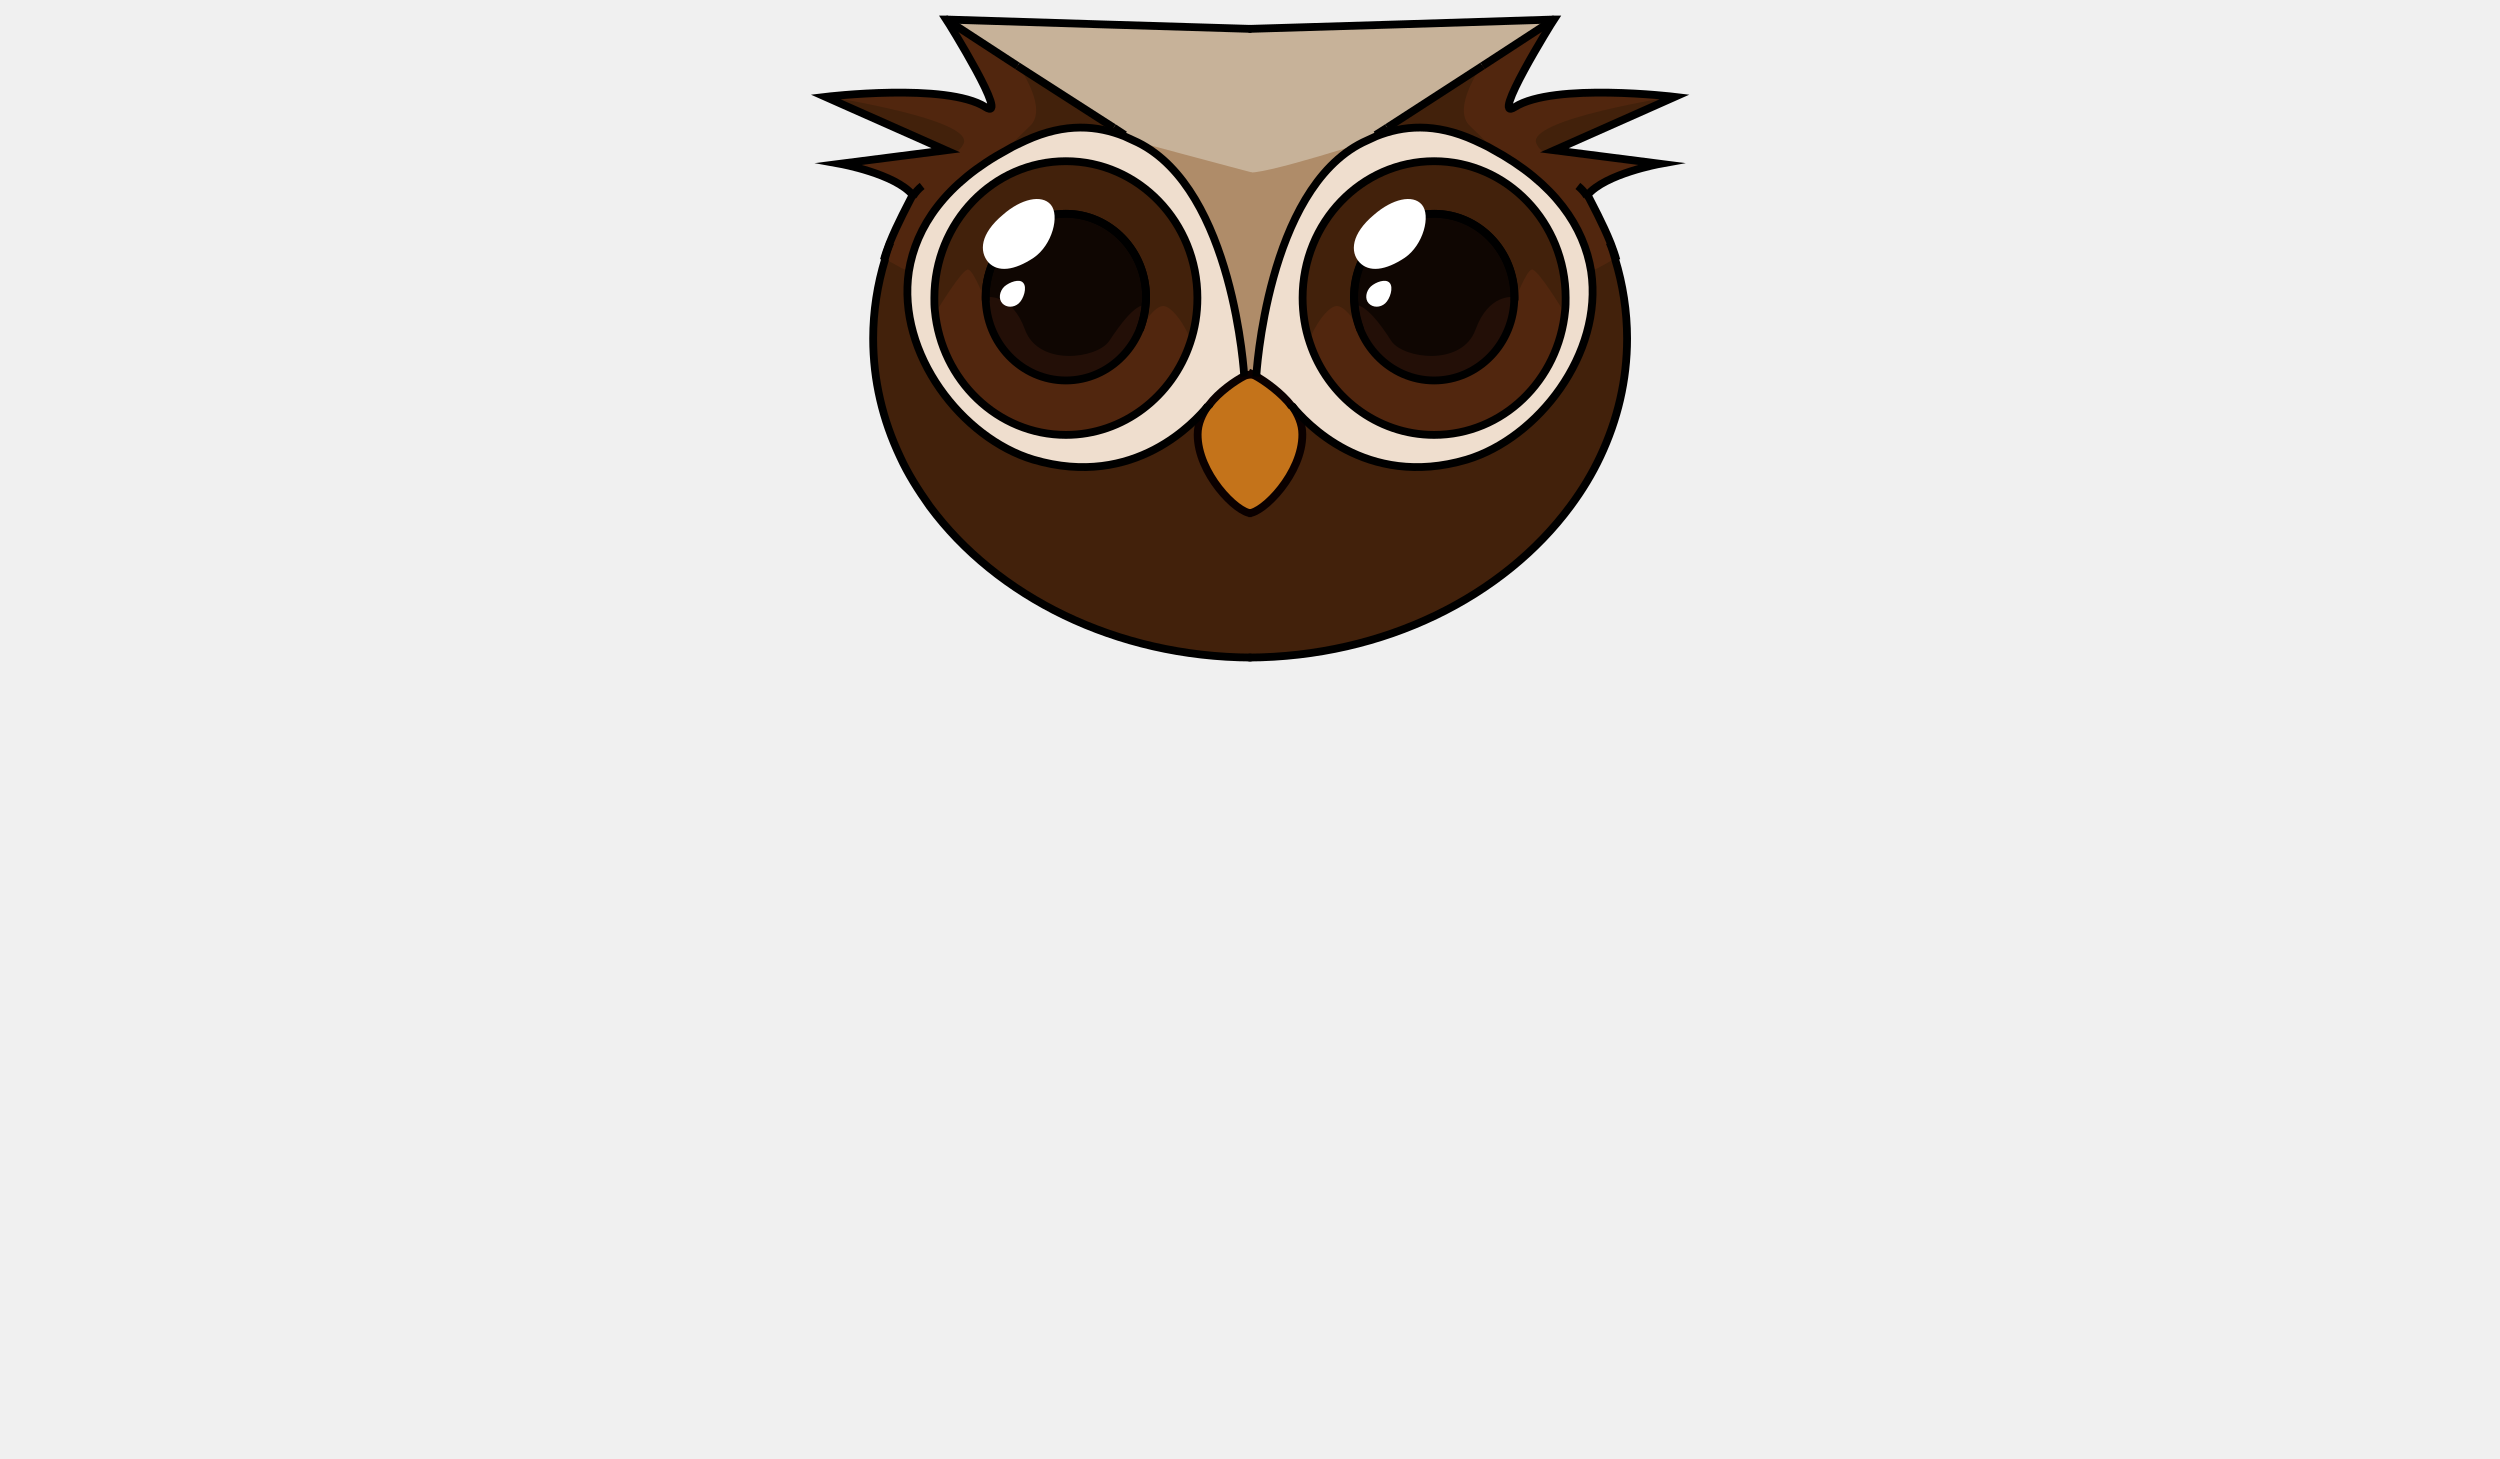
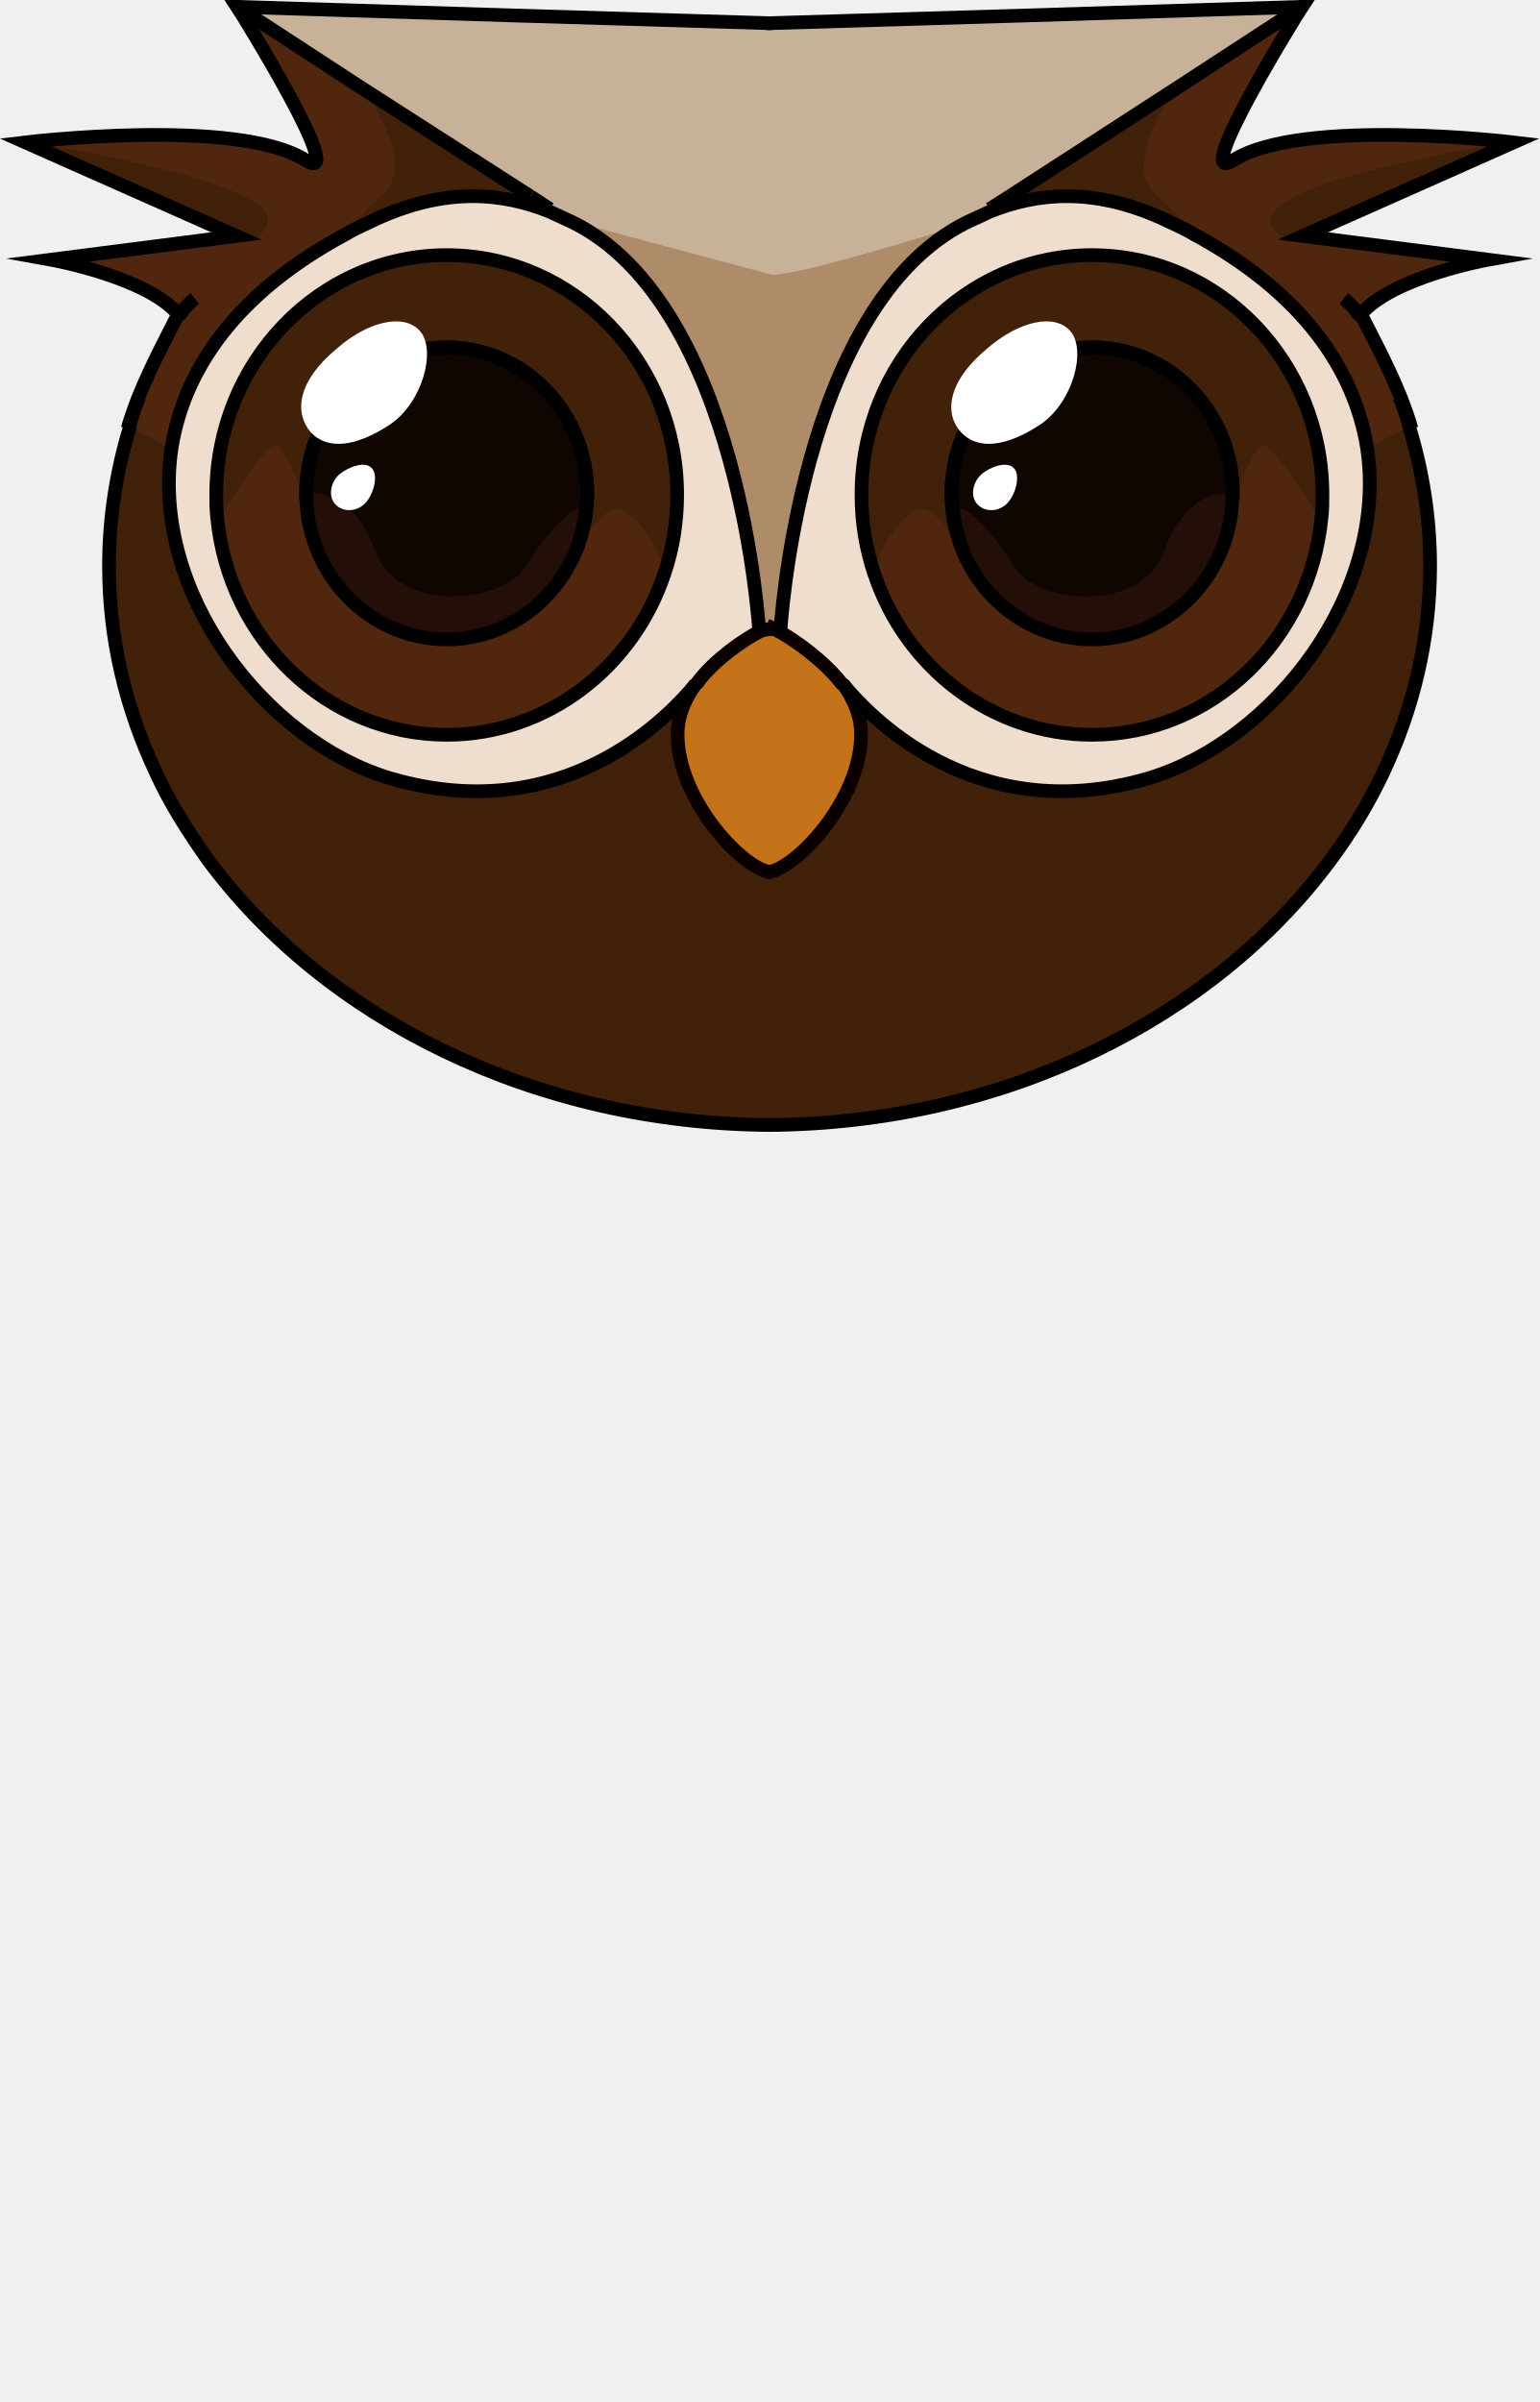
- <svg xmlns="http://www.w3.org/2000/svg" version="1.1" id="Vrstva_1" x="0px" y="0px" viewBox="0 0 960 560" enable-background="new 0 0 960 560" xml:space="preserve">
-   <g id="Vrstva_1_2_">
-     <g id="Vrstva_1_1_" display="none">
-       <path display="inline" fill="none" stroke="#000000" stroke-miterlimit="10" d="M798.6,160.5" />
-       <rect x="413.9" y="-127.5" display="inline" fill="none" stroke="#0A0000" stroke-miterlimit="10" width="772.4" height="974.5" />
-     </g>
-     <g id="mirror">
+ <svg xmlns="http://www.w3.org/2000/svg" version="1.1" x="0px" y="0px" width="337.269px" height="526.3px" viewBox="0 0 337.269 526.3" enable-background="new 0 0 337.269 526.3" xml:space="preserve">
+   <defs>
+ </defs>
+   <g id="Vrstva_1_1_">
+     <g id="mirror_1_">
      <g>
        <g>
-           <g id="XMLID_13_">
-             <g id="fill_x5F_bottom_12_">
-               <path fill="#42210B" d="M397,176.5c38.8,11.5,62.3-14.7,66.9-20.4c-2.2,3.2-3.8,6.8-3.9,10.9c-0.2,14.8,15,30.3,20.7,30.3        v55.2c-52.2-0.2-98-23.5-123.6-58.1c-4.4-6.2-8.4-12.5-11.4-19.1c-6.6-14-10.3-29.2-10.3-45.3c0-10.4,1.6-20.7,4.6-30.5        c0.6-2.2,1.3-4.4,2.2-6.5c3-7.3,7.4-15.5,8.5-17.8c0,0,0-0.2,0.2-0.2c0.2-0.2,0.2-0.5,0.2-0.5c-6.8-8.4-27.9-12-27.9-12        l40.6-5.2l-46.5-20.4c0,0,46.2-5.5,61.4,3.9c9.9,6.3-14.5-32.7-15-33.6L432,51.7l-0.2,0.5c-10.3-3.9-22.4-5.4-37.9,1.7        c-2.2,0.9-4.6,2.2-6.6,3.3C317.9,94.3,355,164,397,176.5z" />
-               <path fill="#C7B299" d="M480.6,11.1V143c0,0-1.1,0.6-2.8,1.4c0,0-3.9-71.5-40.9-89.9c-1.7-0.8-3.5-1.6-5.2-2.4l0.2-0.5        L363.4,7.5l0,0l60.7,1.7L480.6,11.1z" />
-               <path fill="#EFDECE" d="M397,176.5c-42.1-12.5-79.2-82.4-9.6-119.1c2.1-1.3,4.4-2.2,6.6-3.3c15.5-7.1,27.8-5.7,37.9-1.7        c1.7,0.8,3.6,1.6,5.2,2.4C474,73.1,478,144.7,478,144.7c-3.5,1.7-9.2,5.5-13.1,10.7c0,0-0.2,0.5-0.8,0.9        C459.3,161.8,436,188.2,397,176.5z M457.1,131.7C457.1,131.7,457.1,131.3,457.1,131.7c1.9-5.5,2.8-11.2,2.8-17.2        c0-29-22.6-52.5-50.5-52.5S359,85.4,359,114.5s22.6,52.5,50.5,52.5C431.6,167,450.3,152.2,457.1,131.7z" />
-               <path fill="#42210B" d="M409.3,82.3c-17,0-30.8,14.4-30.8,32c0,17.8,13.9,32,30.8,32c17,0,30.8-14.4,30.8-32        C440.2,96.6,426.4,82.3,409.3,82.3z M358.8,114.1c0-29,22.6-52.5,50.5-52.5s50.5,23.5,50.5,52.5c0,6.2-0.9,11.8-2.8,17.2        c0,0,0,0,0,0.2c-6.8,20.5-25.7,35.3-47.7,35.3C381.4,167,358.8,143.2,358.8,114.1z" />
-               <path fill="#0F0602" d="M378.5,114.1c0-17.8,13.9-32,30.8-32c17,0,30.8,14.4,30.8,32c0,17.8-13.9,32-30.8,32        C392.4,146.5,378.5,132,378.5,114.1z" />
-               <path fill="#FBB03B" d="M480.6,143v54.3c-5.7,0-20.8-15.5-20.7-30.3c0-4.1,1.7-7.7,3.9-10.9c0.6-0.6,0.8-0.9,0.8-0.9        c3.9-5.2,9.9-8.8,13.1-10.7C479.7,143.5,480.6,143,480.6,143z" />
-               <path fill="#51260E" d="M350.1,76.1c0.2-0.2,0.2-0.5,0.3-0.6c-1.1,2.2-5.5,10.3-8.5,17.8C344.3,87.3,347,81.6,350.1,76.1z" />
-               <g id="fill_x5F_bottom_15_">
-                 <path fill="#42210B" d="M563,176.5c-38.8,11.5-62.3-14.7-66.9-20.4c2.2,3.2,3.8,6.8,3.9,10.9c0.2,14.8-15,30.3-20.7,30.3         v55.2c52.2-0.2,98-23.5,123.6-58.1c4.6-6.2,8.4-12.5,11.5-19.1c6.6-14,10.3-29.2,10.3-45.3c0-10.4-1.6-20.7-4.6-30.5         c-0.6-2.2-1.3-4.4-2.2-6.5c-2.8-7.3-7.4-15.5-8.5-17.8c0,0,0-0.2-0.2-0.2c-0.2-0.2-0.2-0.5-0.2-0.5c6.8-8.4,27.9-12,27.9-12         l-40.6-5.2L642.7,37c0,0-46.2-5.5-61.4,3.9c-9.9,6.3,14.5-32.7,15-33.6l-68.5,44.2L528,52c10.3-3.9,22.4-5.4,37.9,1.7         c2.2,0.9,4.6,2.2,6.6,3.3C642.2,94.3,605.3,164,563,176.5z" />
-                 <path fill="#C7B299" d="M475.4,11.1l3.9,131.9c0,0,1.1,0.6,2.8,1.4c0,0,3.9-71.5,40.9-89.9c1.7-0.8,3.5-1.6,5.2-2.4l-0.2-0.5         l68.5-44.2l0,0l-61.1,1.7L475.4,11.1z" />
-                 <path fill="#EFDECE" d="M563,176.5c42.1-12.5,79.2-82.4,9.6-119.1c-2.1-1.3-4.4-2.2-6.6-3.3c-15.5-7.1-27.8-5.7-37.9-1.7         c-1.7,0.8-3.6,1.6-5.2,2.4C486,73.1,482,144.7,482,144.7c3.5,1.7,9.2,5.5,13.1,10.7c0,0,0.2,0.5,0.8,0.9         C500.7,161.8,524.3,188.2,563,176.5z M503,131.7C502.9,131.7,502.9,131.3,503,131.7c-1.9-5.5-2.8-11.2-2.8-17.2         c0-29,22.6-52.5,50.5-52.5s50.5,23.5,50.5,52.5S578.6,167,550.7,167C528.6,167,509.8,152.2,503,131.7z" />
-                 <path fill="#42210B" d="M550.7,82.3c17,0,30.8,14.4,30.8,32c0,17.8-13.9,32-30.8,32c-17,0-30.8-14.4-30.8-32         S533.6,82.3,550.7,82.3z M601.2,114.1c0-29-22.6-52.5-50.5-52.5s-50.5,23.5-50.5,52.5c0,6.2,0.9,11.8,2.8,17.2c0,0,0,0,0,0.2         c6.8,20.5,25.7,35.3,47.7,35.3C578.6,167,601.2,143.2,601.2,114.1z" />
-                 <path fill="#0F0602" d="M581.5,114.1c0-17.8-13.9-32-30.8-32c-17,0-30.8,14.4-30.8,32c0,17.8,13.9,32,30.8,32         C567.7,146.5,581.5,132,581.5,114.1z" />
-                 <path fill="#FBB03B" d="M479.4,143v54.3c5.7,0,20.8-15.5,20.7-30.3c0-4.1-1.7-7.7-3.9-10.9c-0.6-0.6-0.8-0.9-0.8-0.9         c-3.9-5.2-9.9-8.8-13.1-10.7C480.6,143.5,479.4,143,479.4,143z" />
-                 <path fill="#51260E" d="M609.9,76.1c-0.2-0.2-0.2-0.5-0.3-0.6c1.1,2.2,5.7,10.3,8.5,17.8C615.9,87.3,613,81.6,609.9,76.1z" />
+           <g id="XMLID_1_">
+             <g id="fill_x5F_bottom_1_">
+               <path fill="#42210B" d="M85.584,170.5c38.8,11.5,62.3-14.7,66.9-20.4c-2.2,3.2-3.8,6.8-3.9,10.9c-0.2,14.8,15,30.3,20.7,30.3        v55.2c-52.2-0.2-98-23.5-123.6-58.1c-4.4-6.2-8.4-12.5-11.4-19.1c-6.6-14-10.3-29.2-10.3-45.3c0-10.4,1.6-20.7,4.6-30.5        c0.6-2.2,1.3-4.4,2.2-6.5c3-7.3,7.4-15.5,8.5-17.8c0,0,0-0.2,0.2-0.2c0.2-0.2,0.2-0.5,0.2-0.5c-6.8-8.4-27.9-12-27.9-12        l40.6-5.2l-46.5-20.4c0,0,46.2-5.5,61.4,3.9c9.9,6.3-14.5-32.7-15-33.6l68.3,44.5l-0.2,0.5c-10.3-3.9-22.4-5.4-37.9,1.7        c-2.2,0.9-4.6,2.2-6.6,3.3C6.484,88.3,43.584,158,85.584,170.5z" />
+               <path fill="#C7B299" d="M169.184,5.1V137c0,0-1.1,0.6-2.8,1.4c0,0-3.9-71.5-40.9-89.9c-1.7-0.8-3.5-1.6-5.2-2.4l0.2-0.5        l-68.5-44.1l0,0l60.7,1.7L169.184,5.1z" />
+               <path fill="#EFDECE" d="M85.584,170.5c-42.1-12.5-79.2-82.4-9.6-119.1c2.1-1.3,4.4-2.2,6.6-3.3c15.5-7.1,27.8-5.7,37.9-1.7        c1.7,0.8,3.6,1.6,5.2,2.4c36.9,18.3,40.9,89.9,40.9,89.9c-3.5,1.7-9.2,5.5-13.1,10.7c0,0-0.2,0.5-0.8,0.9        C147.884,155.8,124.584,182.2,85.584,170.5z M145.684,125.7C145.684,125.7,145.684,125.3,145.684,125.7        c1.9-5.5,2.8-11.2,2.8-17.2c0-29-22.6-52.5-50.5-52.5s-50.4,23.4-50.4,52.5s22.6,52.5,50.5,52.5        C120.184,161,138.884,146.2,145.684,125.7z" />
+               <path fill="#42210B" d="M97.884,76.3c-17,0-30.8,14.4-30.8,32c0,17.8,13.9,32,30.8,32c17,0,30.8-14.4,30.8-32        C128.784,90.6,114.984,76.3,97.884,76.3z M47.384,108.1c0-29,22.6-52.5,50.5-52.5s50.5,23.5,50.5,52.5        c0,6.2-0.9,11.8-2.8,17.2c0,0,0,0,0,0.2c-6.8,20.5-25.7,35.3-47.7,35.3C69.984,161,47.384,137.2,47.384,108.1z" />
+               <path fill="#0F0602" d="M67.084,108.1c0-17.8,13.9-32,30.8-32c17,0,30.8,14.4,30.8,32c0,17.8-13.9,32-30.8,32        C80.984,140.5,67.084,126,67.084,108.1z" />
+               <path fill="#FBB03B" d="M169.184,137v54.3c-5.7,0-20.8-15.5-20.7-30.3c0-4.1,1.7-7.7,3.9-10.9c0.6-0.6,0.8-0.9,0.8-0.9        c3.9-5.2,9.9-8.8,13.1-10.7C168.284,137.5,169.184,137,169.184,137z" />
+               <path fill="#51260E" d="M38.684,70.1c0.2-0.2,0.2-0.5,0.3-0.6c-1.1,2.2-5.5,10.3-8.5,17.8        C32.884,81.3,35.584,75.6,38.684,70.1z" />
+               <g id="fill_x5F_bottom_2_">
+                 <path fill="#42210B" d="M251.584,170.5c-38.8,11.5-62.3-14.7-66.9-20.4c2.2,3.2,3.8,6.8,3.9,10.9c0.2,14.8-15,30.3-20.7,30.3         v55.2c52.2-0.2,98-23.5,123.6-58.1c4.6-6.2,8.4-12.5,11.5-19.1c6.6-14,10.3-29.2,10.3-45.3c0-10.4-1.6-20.7-4.6-30.5         c-0.6-2.2-1.3-4.4-2.2-6.5c-2.8-7.3-7.4-15.5-8.5-17.8c0,0,0-0.2-0.2-0.2c-0.2-0.2-0.2-0.5-0.2-0.5c6.8-8.4,27.9-12,27.9-12         l-40.6-5.2l46.4-20.3c0,0-46.2-5.5-61.4,3.9c-9.9,6.3,14.5-32.7,15-33.6l-68.5,44.2l0.2,0.5c10.3-3.9,22.4-5.4,37.9,1.7         c2.2,0.9,4.6,2.2,6.6,3.3C330.784,88.3,293.884,158,251.584,170.5z" />
+                 <path fill="#C7B299" d="M163.984,5.1l3.9,131.9c0,0,1.1,0.6,2.8,1.4c0,0,3.9-71.5,40.9-89.9c1.7-0.8,3.5-1.6,5.2-2.4         l-0.2-0.5l68.5-44.2l0,0l-61.1,1.7L163.984,5.1z" />
+                 <path fill="#EFDECE" d="M251.584,170.5c42.1-12.5,79.2-82.4,9.6-119.1c-2.1-1.3-4.4-2.2-6.6-3.3c-15.5-7.1-27.8-5.7-37.9-1.7         c-1.7,0.8-3.6,1.6-5.2,2.4c-36.9,18.3-40.9,89.9-40.9,89.9c3.5,1.7,9.2,5.5,13.1,10.7c0,0,0.2,0.5,0.8,0.9         C189.284,155.8,212.884,182.2,251.584,170.5z M191.584,125.7C191.484,125.7,191.484,125.3,191.584,125.7         c-1.9-5.5-2.8-11.2-2.8-17.2c0-29,22.6-52.5,50.5-52.5s50.5,23.5,50.5,52.5s-22.6,52.5-50.5,52.5         C217.184,161,198.384,146.2,191.584,125.7z" />
+                 <path fill="#42210B" d="M239.284,76.3c17,0,30.8,14.4,30.8,32c0,17.8-13.9,32-30.8,32c-17,0-30.8-14.4-30.8-32         S222.184,76.3,239.284,76.3z M289.784,108.1c0-29-22.6-52.5-50.5-52.5s-50.5,23.5-50.5,52.5c0,6.2,0.9,11.8,2.8,17.2         c0,0,0,0,0,0.2c6.8,20.5,25.7,35.3,47.7,35.3C267.184,161,289.784,137.2,289.784,108.1z" />
+                 <path fill="#0F0602" d="M270.084,108.1c0-17.8-13.9-32-30.8-32c-17,0-30.8,14.4-30.8,32c0,17.8,13.9,32,30.8,32         C256.284,140.5,270.084,126,270.084,108.1z" />
+                 <path fill="#FBB03B" d="M167.984,137v54.3c5.7,0,20.8-15.5,20.7-30.3c0-4.1-1.7-7.7-3.9-10.9c-0.6-0.6-0.8-0.9-0.8-0.9         c-3.9-5.2-9.9-8.8-13.1-10.7C169.184,137.5,167.984,137,167.984,137z" />
+                 <path fill="#51260E" d="M298.484,70.1c-0.2-0.2-0.2-0.5-0.3-0.6c1.1,2.2,5.7,10.3,8.5,17.8         C304.484,81.3,301.584,75.6,298.484,70.1z" />
              </g>
            </g>
-             <g id="fill_x5F_top_12_">
-               <path display="none" fill="#AF8C69" d="M480.6,495.7v36.6c-4.7,0-9.5-0.2-14-0.6c0.9-4.6,1.1-9.3,0.3-13.9l0,0        c-2.1-12-10.9-22.6-30.9-22.1c-13.3,0.2-24.9,6.8-30.5,17l0,0c-20.8-13.3-37.4-32-50.5-53c-29-46.9-40.7-105.1-42.4-141.9        c-2.2-51.1,10.9-90.7,44-123.4l0.2-0.2c25.7,34.7,71.3,57.9,123.6,58.1v243.3L480.6,495.7L480.6,495.7z" />
-               <path fill="#C4731A" d="M480.6,143.5v54c-5.7,0-20.8-15.5-20.7-30.3c0-4.1,1.7-7.7,3.9-10.9c0.6-0.6,0.8-0.9,0.8-0.9        c3.9-5.2,9.9-8.8,13.1-10.7C479.4,143.5,480.6,143.5,480.6,143.5z" />
-               <path fill="#AF8C69" d="M480.6,66.2l2.5,1.6l-2.2,74.8c0,0-1.7,0.9-3.5,1.9c0,0-3.9-68.5-40.9-86.9c-1.7-0.8-3.5-1.6-5.2-2.4        l0.2-0.5l-4.4-2.8" />
-               <path fill="#EFDECE" d="M457,131.7C457,131.7,457.1,131.3,457,131.7c1.9-5.5,2.8-11.2,2.8-17.2c0-29-22.6-52.5-50.5-52.5        s-50.5,23.5-50.5,52.5c0,1.7,0,3.3,0.2,4.9c2.5,26.7,24.1,47.7,50.3,47.7C431.4,167,450.2,152.2,457,131.7z M349,104.2        c2.7-17,13.9-33.9,38.2-46.9c2.1-1.3,4.4-2.2,6.6-3.3c15.5-7.1,27.8-5.7,37.9-1.7c1.7,0.8,3.5,1.6,5.2,2.4        c36.9,18.3,40.9,89.9,40.9,89.9c-3.5,1.7-9.2,5.5-13.1,10.7c0,0-0.2,0.5-0.8,0.9c-4.6,5.5-27.9,31.9-66.9,20.4        C369.5,168.3,344.3,135.9,349,104.2z" />
-               <path fill="#51260E" d="M447.3,117.6c3.9,0.9,10.1,11,9.6,14c0,0,0,0,0,0.2c-6.8,20.5-25.7,35.3-47.7,35.3        c-26.2,0-47.8-21-50.3-47.7h0.8c0,0,9.9-16.4,12.1-15.9s6.5,12,6.5,12l0,0c0.6,17.2,14.2,31.1,30.8,31.1        c12.8,0,23.5-8,28.2-19.4l0,0C438,126.3,443.4,116.5,447.3,117.6z" />
-               <path fill="#230F07" d="M440.1,117c-0.2,3.6-1.1,6.9-2.2,10.1l0,0c-4.7,11.5-15.6,19.4-28.2,19.4c-16.7,0-30.1-13.9-30.8-31.1        c0-0.5,0-0.8,0-1.3c0,0,9.6-1.6,14.7,12.5c5.2,14.2,27.6,11.2,32.3,4.4C430.5,124.1,435.7,117,440.1,117z" />
-               <path fill="#51260E" d="M350.6,75.3c0.2-0.2,0.2-0.5,0.2-0.5c-6.8-8.4-27.9-12-27.9-12l40.6-5.2c0,0,4.1,2.8,6.5-2.4        c4.4-9.4-53-18.2-53-18.2s46.2-5.5,61.4,3.9c9.9,6.3-14.5-32.7-15-33.6l27.3,17.5l0,0c0.6,0.8,12.1,17,4.7,23.7        c-4.7,4.4-8.4,8.4-8.4,8.4c-24.3,12.8-35.5,29.8-38.2,46.9c-0.9-0.2-1.7-0.5-2.5-0.8c-3.9-2.2-6.6-3.6-6.8-3.8        c0.6-2.2,1.3-4.4,2.2-6.5C344.9,85.7,349.2,77.7,350.6,75.3C350.6,75.5,350.6,75.3,350.6,75.3z" />
-               <path fill="#51260E" d="M350.1,76.1c0.2-0.2,0.2-0.5,0.3-0.6c-1.1,2.2-5.5,10.3-8.5,17.8C344.1,87.3,347,81.6,350.1,76.1z" />
-               <g id="fill_x5F_top_15_">
-                 <path display="none" fill="#AF8C69" d="M479.4,495.7v36.6c4.7,0,9.5-0.2,14-0.6c-0.9-4.6-1.1-9.3-0.3-13.9l0,0         c2.1-12,10.9-22.6,30.9-22.1c13.3,0.2,24.9,6.8,30.5,17l0,0c20.8-13.3,37.4-32,50.5-53c29-46.9,40.7-105.1,42.1-141.9         c2.2-51.1-10.9-90.7-44-123.4l-0.2-0.2c-25.7,34.7-71.3,57.9-123.6,58.1L479.4,495.7L479.4,495.7z" />
-                 <path fill="#C4731A" d="M479.4,143.5v54c5.7,0,20.8-15.5,20.7-30.3c0-4.1-1.7-7.7-3.9-10.9c-0.6-0.6-0.8-0.9-0.8-0.9         c-3.9-5.2-9.9-8.8-13.1-10.7C480.6,143.5,479.4,143.5,479.4,143.5z" />
-                 <path fill="#AF8C69" d="M479.1,66l0.3,77c0,0,1.1,0.5,2.8,1.4c0,0,3.9-68.5,40.9-86.9c1.7-0.8,3.5-1.6,5.2-2.4l-0.2-0.5         l4.4-2.8C531.1,52.5,481.9,68.4,479.1,66z" />
-                 <path fill="#EFDECE" d="M503,131.7C503,131.7,503,131.3,503,131.7c-1.9-5.5-2.8-11.2-2.8-17.2c0-29,22.6-52.5,50.5-52.5         s50.5,23.5,50.5,52.5c0,1.7,0,3.3-0.2,4.9c-2.5,26.7-24,47.7-50.3,47.7C528.6,167,509.8,152.2,503,131.7z M611,104.2         c-2.7-17-13.9-33.9-38-46.9c-2.1-1.3-4.4-2.2-6.6-3.3c-15.5-7.1-27.8-5.7-37.9-1.7c-1.7,0.8-3.5,1.6-5.2,2.4         c-36.9,18.3-40.9,89.9-40.9,89.9c3.5,1.7,9.2,5.5,13.1,10.7c0,0,0.2,0.5,0.8,0.9c4.6,5.5,27.9,31.9,66.9,20.4         C590.6,168.3,615.9,135.9,611,104.2z" />
-                 <path fill="#51260E" d="M512.7,117.6c-3.9,0.9-10.1,11-9.6,14c0,0,0,0,0,0.2c6.8,20.5,25.7,35.3,47.7,35.3         c26.4,0,47.8-21,50.3-47.7h-0.8c0,0-9.9-16.4-12.1-15.9c-2.2,0.5-6.5,12-6.5,12l0,0c-0.6,17.2-14.2,31.1-30.8,31.1         c-12.8,0-23.5-8-28.2-19.4l0,0C522,126.3,516.6,116.5,512.7,117.6z" />
-                 <path fill="#230F07" d="M520.1,117c0.2,3.6,1.1,6.9,2.2,10.1l0,0c4.7,11.5,15.6,19.4,28.2,19.4c16.7,0,30.1-13.9,30.8-31.1         c0-0.5,0-0.8,0-1.3c0,0-9.6-1.6-14.7,12.5c-5.2,14.2-27.6,11.2-32.3,4.4C529.9,124.1,524.5,117,520.1,117z" />
-                 <path fill="#51260E" d="M609.4,75.3c-0.2-0.2-0.2-0.5-0.2-0.5c6.8-8.4,27.9-12,27.9-12l-40.6-5.2c0,0-4.1,2.8-6.5-2.4         c-4.4-9.4,53-18.2,53-18.2s-46.2-5.5-61.4,3.9c-9.9,6.3,14.5-32.7,15-33.6l-27.3,17.5l0,0c-0.6,0.8-12.1,17-4.7,23.7         c4.7,4.4,8.4,8.4,8.4,8.4c24.3,12.8,35.5,29.8,38,46.9c0.9-0.2,1.7-0.5,2.5-0.8c3.9-2.2,6.6-3.6,6.8-3.8         c-0.6-2.2-1.3-4.4-2.2-6.5C615.1,85.7,610.8,77.7,609.4,75.3C609.5,75.5,609.4,75.3,609.4,75.3z" />
-                 <path fill="#51260E" d="M610,76.1c-0.2-0.2-0.2-0.5-0.3-0.6c1.1,2.2,5.5,10.3,8.5,17.8C615.9,87.3,613.2,81.6,610,76.1z" />
+             <g id="fill_x5F_top_1_">
+               <path display="none" fill="#AF8C69" d="M169.184,489.7v36.6c-4.7,0-9.5-0.2-14-0.6c0.9-4.6,1.1-9.3,0.3-13.9l0,0        c-2.1-12-10.9-22.6-30.9-22.1c-13.3,0.2-24.9,6.8-30.5,17l0,0c-20.8-13.3-37.4-32-50.5-53c-29-46.9-40.7-105.1-42.4-141.9        c-2.2-51.1,10.9-90.7,44-123.4l0.2-0.2c25.7,34.7,71.3,57.9,123.6,58.1v243.3L169.184,489.7L169.184,489.7z" />
+               <path fill="#C4731A" d="M169.184,137.5v54c-5.7,0-20.8-15.5-20.7-30.3c0-4.1,1.7-7.7,3.9-10.9c0.6-0.6,0.8-0.9,0.8-0.9        c3.9-5.2,9.9-8.8,13.1-10.7C167.984,137.5,169.184,137.5,169.184,137.5z" />
+               <path fill="#AF8C69" d="M169.184,60.2l2.5,1.6l-2.2,74.8c0,0-1.7,0.9-3.5,1.9c0,0-3.9-68.5-40.9-86.9        c-1.7-0.8-3.5-1.6-5.2-2.4l0.2-0.5l-4.4-2.8" />
+               <path fill="#EFDECE" d="M145.584,125.7C145.584,125.7,145.684,125.3,145.584,125.7c1.9-5.5,2.8-11.2,2.8-17.2        c0-29-22.6-52.5-50.5-52.5s-50.5,23.5-50.5,52.5c0,1.7,0,3.3,0.2,4.9c2.5,26.7,24.1,47.7,50.3,47.7        C119.984,161,138.784,146.2,145.584,125.7z M37.584,98.2c2.7-17,13.9-33.9,38.2-46.9c2.1-1.3,4.4-2.2,6.6-3.3        c15.5-7.1,27.8-5.7,37.9-1.7c1.7,0.8,3.5,1.6,5.2,2.4c36.9,18.3,40.9,89.9,40.9,89.9c-3.5,1.7-9.2,5.5-13.1,10.7        c0,0-0.2,0.5-0.8,0.9c-4.6,5.5-27.9,31.9-66.9,20.4C58.084,162.3,32.884,129.9,37.584,98.2z" />
+               <path fill="#51260E" d="M135.884,111.6c3.9,0.9,10.1,11,9.6,14c0,0,0,0,0,0.2c-6.8,20.5-25.7,35.3-47.7,35.3        c-26.2,0-47.8-21-50.3-47.7h0.8c0,0,9.9-16.4,12.1-15.9s6.5,12,6.5,12l0,0c0.6,17.2,14.2,31.1,30.8,31.1        c12.8,0,23.5-8,28.2-19.4l0,0C126.584,120.3,131.984,110.5,135.884,111.6z" />
+               <path fill="#230F07" d="M128.684,111c-0.2,3.6-1.1,6.9-2.2,10.1l0,0c-4.7,11.5-15.6,19.4-28.2,19.4        c-16.7,0-30.1-13.9-30.8-31.1c0-0.5,0-0.8,0-1.3c0,0,9.6-1.6,14.7,12.5c5.2,14.2,27.6,11.2,32.3,4.4        C119.084,118.1,124.284,111,128.684,111z" />
+               <path fill="#51260E" d="M39.184,69.3c0.2-0.2,0.2-0.5,0.2-0.5c-6.8-8.4-27.9-12-27.9-12l40.6-5.2c0,0,4.1,2.8,6.5-2.4        c4.4-9.4-53-18.2-53-18.2s46.2-5.5,61.4,3.9c9.9,6.3-14.5-32.7-15-33.6l27.3,17.5l0,0c0.6,0.8,12.1,17,4.7,23.7        c-4.7,4.4-8.4,8.4-8.4,8.4c-24.3,12.8-35.5,29.8-38.2,46.9c-0.9-0.2-1.7-0.5-2.5-0.8c-3.9-2.2-6.6-3.6-6.8-3.8        c0.6-2.2,1.3-4.4,2.2-6.5C33.484,79.7,37.784,71.7,39.184,69.3C39.184,69.5,39.184,69.3,39.184,69.3z" />
+               <path fill="#51260E" d="M38.684,70.1c0.2-0.2,0.2-0.5,0.3-0.6c-1.1,2.2-5.5,10.3-8.5,17.8        C32.684,81.3,35.584,75.6,38.684,70.1z" />
+               <g id="fill_x5F_top_2_">
+                 <path display="none" fill="#AF8C69" d="M167.984,489.7v36.6c4.7,0,9.5-0.2,14-0.6c-0.9-4.6-1.1-9.3-0.3-13.9l0,0         c2.1-12,10.9-22.6,30.9-22.1c13.3,0.2,24.9,6.8,30.5,17l0,0c20.8-13.3,37.4-32,50.5-53c29-46.9,40.7-105.1,42.1-141.9         c2.2-51.1-10.9-90.7-44-123.4l-0.2-0.2c-25.7,34.7-71.3,57.9-123.6,58.1L167.984,489.7L167.984,489.7z" />
+                 <path fill="#C4731A" d="M167.984,137.5v54c5.7,0,20.8-15.5,20.7-30.3c0-4.1-1.7-7.7-3.9-10.9c-0.6-0.6-0.8-0.9-0.8-0.9         c-3.9-5.2-9.9-8.8-13.1-10.7C169.184,137.5,167.984,137.5,167.984,137.5z" />
+                 <path fill="#AF8C69" d="M167.684,60l0.3,77c0,0,1.1,0.5,2.8,1.4c0,0,3.9-68.5,40.9-86.9c1.7-0.8,3.5-1.6,5.2-2.4l-0.2-0.5         l4.4-2.8C219.684,46.5,170.484,62.4,167.684,60z" />
+                 <path fill="#EFDECE" d="M191.584,125.7C191.584,125.7,191.584,125.3,191.584,125.7c-1.9-5.5-2.8-11.2-2.8-17.2         c0-29,22.6-52.5,50.5-52.5s50.5,23.5,50.5,52.5c0,1.7,0,3.3-0.2,4.9c-2.5,26.7-24,47.7-50.3,47.7         C217.184,161,198.384,146.2,191.584,125.7z M299.584,98.2c-2.7-17-13.9-33.9-38-46.9c-2.1-1.3-4.4-2.2-6.6-3.3         c-15.5-7.1-27.8-5.7-37.9-1.7c-1.7,0.8-3.5,1.6-5.2,2.4c-36.9,18.3-40.9,89.9-40.9,89.9c3.5,1.7,9.2,5.5,13.1,10.7         c0,0,0.2,0.5,0.8,0.9c4.6,5.5,27.9,31.9,66.9,20.4C279.184,162.3,304.484,129.9,299.584,98.2z" />
+                 <path fill="#51260E" d="M201.284,111.6c-3.9,0.9-10.1,11-9.6,14c0,0,0,0,0,0.2c6.8,20.5,25.7,35.3,47.7,35.3         c26.4,0,47.8-21,50.3-47.7h-0.8c0,0-9.9-16.4-12.1-15.9c-2.2,0.5-6.5,12-6.5,12l0,0c-0.6,17.2-14.2,31.1-30.8,31.1         c-12.8,0-23.5-8-28.2-19.4l0,0C210.584,120.3,205.184,110.5,201.284,111.6z" />
+                 <path fill="#230F07" d="M208.684,111c0.2,3.6,1.1,6.9,2.2,10.1l0,0c4.7,11.5,15.6,19.4,28.2,19.4c16.7,0,30.1-13.9,30.8-31.1         c0-0.5,0-0.8,0-1.3c0,0-9.6-1.6-14.7,12.5c-5.2,14.2-27.6,11.2-32.3,4.4C218.484,118.1,213.084,111,208.684,111z" />
+                 <path fill="#51260E" d="M297.984,69.3c-0.2-0.2-0.2-0.5-0.2-0.5c6.8-8.4,27.9-12,27.9-12l-40.6-5.2c0,0-4.1,2.8-6.5-2.4         c-4.4-9.4,53-18.2,53-18.2s-46.2-5.5-61.4,3.9c-9.9,6.3,14.5-32.7,15-33.6l-27.3,17.5l0,0c-0.6,0.8-12.1,17-4.7,23.7         c4.7,4.4,8.4,8.4,8.4,8.4c24.3,12.8,35.5,29.8,38,46.9c0.9-0.2,1.7-0.5,2.5-0.8c3.9-2.2,6.6-3.6,6.8-3.8         c-0.6-2.2-1.3-4.4-2.2-6.5C303.684,79.7,299.384,71.7,297.984,69.3C298.084,69.5,297.984,69.3,297.984,69.3z" />
+                 <path fill="#51260E" d="M298.584,70.1c-0.2-0.2-0.2-0.5-0.3-0.6c1.1,2.2,5.5,10.3,8.5,17.8         C304.484,81.3,301.784,75.6,298.584,70.1z" />
              </g>
            </g>
-             <g id="outlines_12_">
-               <path fill="none" stroke="#000000" stroke-width="3" stroke-miterlimit="10" d="M350.6,75.3c0.9-1.4,2.1-2.8,3.5-3.9" />
-               <path fill="none" stroke="#000000" stroke-width="3" stroke-miterlimit="10" d="M339.7,99.6c0.6-2.2,1.3-4.4,2.2-6.5" />
-               <ellipse fill="none" stroke="#000000" stroke-width="3" stroke-miterlimit="10" cx="409.3" cy="114.1" rx="30.8" ry="32" />
-               <path fill="none" stroke="#000000" stroke-width="3" stroke-miterlimit="10" d="M480.6,252.5c-52.2-0.2-98-23.5-123.6-58.1        c-4.4-6.2-8.4-12.5-11.4-19.1c-6.6-14-10.3-29.2-10.3-45.3c0-10.4,1.6-20.7,4.6-30.5" />
-               <path fill="none" stroke="#0A0000" stroke-width="3" stroke-miterlimit="10" d="M464.2,155.6c3.9-5.2,10.3-9.5,13.6-11.2        c1.7-0.9,5.4-0.5,5.4-0.5" />
-               <path fill="none" stroke="#0A0000" stroke-width="3" stroke-miterlimit="10" d="M480.6,197.1c-5.7,0-20.8-15.5-20.7-30.3        c0-4.1,1.7-7.7,3.9-10.9" />
-               <path fill="none" stroke="#000000" stroke-width="3" stroke-miterlimit="10" d="M457,131.7c-6.8,20.5-25.7,35.3-47.7,35.3        c-26.2,0-47.8-21-50.3-47.7c-0.2-1.6-0.2-3.3-0.2-4.9c0-29,22.6-52.5,50.5-52.5s50.5,23.5,50.5,52.5        C459.8,120.3,458.9,126.1,457,131.7" />
-               <path fill="none" stroke="#000000" stroke-width="3" stroke-miterlimit="10" d="M378.5,115.4c0-0.5,0-0.8,0-1.3        c0-17.8,13.9-32,30.8-32s30.8,14.4,30.8,32c0,0.9,0,1.7-0.2,2.5c-0.2,3.6-1.1,6.9-2.2,10.1" />
-               <path fill="none" stroke="#000000" stroke-width="3" stroke-miterlimit="10" d="M464.5,155.2c0,0-0.2,0.5-0.8,0.9        c-4.6,5.5-27.9,31.9-66.9,20.4c-27.3-8.2-52.5-40.6-47.8-72.3c2.7-17,13.9-33.9,38.2-46.9c2.1-1.3,4.4-2.2,6.6-3.3        c15.5-7.1,27.8-5.7,37.9-1.7c1.7,0.8,3.5,1.6,5.2,2.4c36.9,18.3,40.9,89.9,40.9,89.9" />
-               <polyline fill="none" stroke="#000000" stroke-width="3" stroke-miterlimit="10" points="363.4,7.5 424.3,9.4 480.6,11.1               " />
-               <line fill="none" stroke="#000000" stroke-width="3" stroke-miterlimit="10" x1="390.7" y1="25.3" x2="363.4" y2="7.5" />
-               <line fill="none" stroke="#000000" stroke-width="3" stroke-miterlimit="10" x1="427.6" y1="49" x2="390.7" y2="25.3" />
-               <line fill="none" stroke="#000000" stroke-width="3" stroke-miterlimit="10" x1="431.9" y1="51.8" x2="427.6" y2="49" />
-               <path fill="none" stroke="#000000" stroke-width="3" stroke-miterlimit="10" d="M364,7.5c0,0,0,0-0.6,0        c0.6,0.9,24.9,39.9,15,33.6c-15-9.5-61.4-3.9-61.4-3.9l46.2,20.5l-40.6,5.2c0,0,21.1,3.8,27.9,12c0,0,0,0.2-0.2,0.5        c0,0,0,0.2-0.2,0.2c-1.1,2.2-5.5,10.3-8.5,17.8c-0.9,2.4-1.7,4.6-2.2,6.5" />
-               <path fill="none" stroke="#000000" stroke-width="3" stroke-miterlimit="10" d="M390.7,25.3L390.7,25.3" />
-               <g id="outlines_15_">
-                 <path fill="none" stroke="#000000" stroke-width="3" stroke-miterlimit="10" d="M609.4,75.3c-0.9-1.4-2.1-2.8-3.5-3.9" />
-                 <path fill="none" stroke="#000000" stroke-width="3" stroke-miterlimit="10" d="M620.3,99.6c-0.6-2.2-1.3-4.4-2.2-6.5" />
-                 <ellipse fill="none" stroke="#000000" stroke-width="3" stroke-miterlimit="10" cx="550.7" cy="114.1" rx="30.8" ry="32" />
-                 <path fill="none" stroke="#000000" stroke-width="3" stroke-miterlimit="10" d="M479.4,252.5c52.2-0.2,98-23.5,123.6-58.1         c4.6-6.2,8.4-12.5,11.5-19.1c6.6-14,10.3-29.2,10.3-45.3c0-10.4-1.6-20.7-4.6-30.5" />
-                 <path fill="none" stroke="#0A0000" stroke-width="3" stroke-miterlimit="10" d="M496.1,156.1c-3.9-5.2-10.6-9.9-13.9-11.7         c-1.7-0.9-2.8-1.4-2.8-1.4" />
-                 <path fill="none" stroke="#0A0000" stroke-width="3" stroke-miterlimit="10" d="M479.4,197.1c5.7,0,20.8-15.5,20.7-30.3         c0-4.1-1.7-7.7-3.9-10.9" />
-                 <path fill="none" stroke="#000000" stroke-width="3" stroke-miterlimit="10" d="M503,131.7c6.8,20.5,25.7,35.3,47.7,35.3         c26.4,0,47.8-21,50.3-47.7c0.2-1.6,0.2-3.3,0.2-4.9c0-29-22.6-52.5-50.5-52.5s-50.5,23.5-50.5,52.5         C500.2,120.3,501.1,126.1,503,131.7" />
-                 <path fill="none" stroke="#000000" stroke-width="3" stroke-miterlimit="10" d="M581.6,115.4c0-0.5,0-0.8,0-1.3         c0-17.8-13.9-32-30.8-32c-16.9,0-30.8,14.4-30.8,32c0,0.9,0,1.7,0.2,2.5c0.2,3.6,1.1,6.9,2.2,10.1" />
-                 <path fill="none" stroke="#000000" stroke-width="3" stroke-miterlimit="10" d="M495.5,155.2c0,0,0.2,0.5,0.8,0.9         c4.6,5.5,27.9,31.9,66.9,20.4c27.3-8.2,52.5-40.6,47.8-72.3c-2.7-17-13.9-33.9-38-46.9c-2.1-1.3-4.4-2.2-6.6-3.3         c-15.5-7.1-27.8-5.7-37.9-1.7c-1.7,0.8-3.5,1.6-5.2,2.4c-36.9,18.3-40.9,89.9-40.9,89.9" />
-                 <polyline fill="none" stroke="#000000" stroke-width="3" stroke-miterlimit="10" points="596.6,7.5 535.9,9.4 479.4,11.1                 " />
-                 <line fill="none" stroke="#000000" stroke-width="3" stroke-miterlimit="10" x1="569.3" y1="25.3" x2="596.6" y2="7.5" />
-                 <line fill="none" stroke="#000000" stroke-width="3" stroke-miterlimit="10" x1="532.7" y1="49" x2="569.3" y2="25.3" />
-                 <line fill="none" stroke="#000000" stroke-width="3" stroke-miterlimit="10" x1="528.3" y1="51.8" x2="532.7" y2="49" />
-                 <path fill="none" stroke="#000000" stroke-width="3" stroke-miterlimit="10" d="M596.1,7.5c0,0,0,0,0.6,0         c-0.6,0.9-24.9,39.9-15,33.6c15-9.5,61.4-3.9,61.4-3.9l-46.2,20.5l40.6,5.2c0,0-21.1,3.8-27.9,12c0,0,0,0.2,0.2,0.5         c0,0,0,0.2,0.2,0.2c1.1,2.2,5.5,10.3,8.5,17.8c0.9,2.4,1.7,4.6,2.2,6.5" />
-                 <path fill="none" stroke="#000000" stroke-width="3" stroke-miterlimit="10" d="M569.3,25.3L569.3,25.3" />
+             <g id="outlines_1_">
+               <path fill="none" stroke="#000000" stroke-width="3" stroke-miterlimit="10" d="M39.184,69.3c0.9-1.4,2.1-2.8,3.5-3.9" />
+               <path fill="none" stroke="#000000" stroke-width="3" stroke-miterlimit="10" d="M28.284,93.6c0.6-2.2,1.3-4.4,2.2-6.5" />
+               <ellipse fill="none" stroke="#000000" stroke-width="3" stroke-miterlimit="10" cx="97.884" cy="108.1" rx="30.8" ry="32" />
+               <path fill="none" stroke="#000000" stroke-width="3" stroke-miterlimit="10" d="M169.184,246.5c-52.2-0.2-98-23.5-123.6-58.1        c-4.4-6.2-8.4-12.5-11.4-19.1c-6.6-14-10.3-29.2-10.3-45.3c0-10.4,1.6-20.7,4.6-30.5" />
+               <path fill="none" stroke="#0A0000" stroke-width="3" stroke-miterlimit="10" d="M152.784,149.6c3.9-5.2,10.3-9.5,13.6-11.2        c1.7-0.9,5.4-0.5,5.4-0.5" />
+               <path fill="none" stroke="#0A0000" stroke-width="3" stroke-miterlimit="10" d="M169.184,191.1c-5.7,0-20.8-15.5-20.7-30.3        c0-4.1,1.7-7.7,3.9-10.9" />
+               <path fill="none" stroke="#000000" stroke-width="3" stroke-miterlimit="10" d="M145.584,125.7c-6.8,20.5-25.7,35.3-47.7,35.3        c-26.2,0-47.8-21-50.3-47.7c-0.2-1.6-0.2-3.3-0.2-4.9c0-29,22.6-52.5,50.5-52.5s50.5,23.5,50.5,52.5        C148.384,114.3,147.484,120.1,145.584,125.7" />
+               <path fill="none" stroke="#000000" stroke-width="3" stroke-miterlimit="10" d="M67.084,109.4c0-0.5,0-0.8,0-1.3        c0-17.8,13.9-32,30.8-32s30.8,14.4,30.8,32c0,0.9,0,1.7-0.2,2.5c-0.2,3.6-1.1,6.9-2.2,10.1" />
+               <path fill="none" stroke="#000000" stroke-width="3" stroke-miterlimit="10" d="M153.084,149.2c0,0-0.2,0.5-0.8,0.9        c-4.6,5.5-27.9,31.9-66.9,20.4c-27.3-8.2-52.5-40.6-47.8-72.3c2.7-17,13.9-33.9,38.2-46.9c2.1-1.3,4.4-2.2,6.6-3.3        c15.5-7.1,27.8-5.7,37.9-1.7c1.7,0.8,3.5,1.6,5.2,2.4c36.9,18.3,40.9,89.9,40.9,89.9" />
+               <polyline fill="none" stroke="#000000" stroke-width="3" stroke-miterlimit="10" points="51.984,1.5 112.884,3.4 169.184,5.1               " />
+               <line fill="none" stroke="#000000" stroke-width="3" stroke-miterlimit="10" x1="79.284" y1="19.3" x2="51.984" y2="1.5" />
+               <line fill="none" stroke="#000000" stroke-width="3" stroke-miterlimit="10" x1="116.184" y1="43" x2="79.284" y2="19.3" />
+               <line fill="none" stroke="#000000" stroke-width="3" stroke-miterlimit="10" x1="120.484" y1="45.8" x2="116.184" y2="43" />
+               <path fill="none" stroke="#000000" stroke-width="3" stroke-miterlimit="10" d="M52.584,1.5c0,0,0,0-0.6,0        c0.6,0.9,24.9,39.9,15,33.6c-15-9.5-61.4-3.9-61.4-3.9l46.2,20.5l-40.6,5.2c0,0,21.1,3.8,27.9,12c0,0,0,0.2-0.2,0.5        c0,0,0,0.2-0.2,0.2c-1.1,2.2-5.5,10.3-8.5,17.8c-0.9,2.4-1.7,4.6-2.2,6.5" />
+               <path fill="none" stroke="#000000" stroke-width="3" stroke-miterlimit="10" d="M79.284,19.3L79.284,19.3" />
+               <g id="outlines_2_">
+                 <path fill="none" stroke="#000000" stroke-width="3" stroke-miterlimit="10" d="M297.984,69.3c-0.9-1.4-2.1-2.8-3.5-3.9" />
+                 <path fill="none" stroke="#000000" stroke-width="3" stroke-miterlimit="10" d="M308.884,93.6c-0.6-2.2-1.3-4.4-2.2-6.5" />
+                 <ellipse fill="none" stroke="#000000" stroke-width="3" stroke-miterlimit="10" cx="239.284" cy="108.1" rx="30.8" ry="32" />
+                 <path fill="none" stroke="#000000" stroke-width="3" stroke-miterlimit="10" d="M167.984,246.5c52.2-0.2,98-23.5,123.6-58.1         c4.6-6.2,8.4-12.5,11.5-19.1c6.6-14,10.3-29.2,10.3-45.3c0-10.4-1.6-20.7-4.6-30.5" />
+                 <path fill="none" stroke="#0A0000" stroke-width="3" stroke-miterlimit="10" d="M184.684,150.1c-3.9-5.2-10.6-9.9-13.9-11.7         c-1.7-0.9-2.8-1.4-2.8-1.4" />
+                 <path fill="none" stroke="#0A0000" stroke-width="3" stroke-miterlimit="10" d="M167.984,191.1c5.7,0,20.8-15.5,20.7-30.3         c0-4.1-1.7-7.7-3.9-10.9" />
+                 <path fill="none" stroke="#000000" stroke-width="3" stroke-miterlimit="10" d="M191.584,125.7c6.8,20.5,25.7,35.3,47.7,35.3         c26.4,0,47.8-21,50.3-47.7c0.2-1.6,0.2-3.3,0.2-4.9c0-29-22.6-52.5-50.5-52.5s-50.5,23.5-50.5,52.5         C188.784,114.3,189.684,120.1,191.584,125.7" />
+                 <path fill="none" stroke="#000000" stroke-width="3" stroke-miterlimit="10" d="M270.184,109.4c0-0.5,0-0.8,0-1.3         c0-17.8-13.9-32-30.8-32c-16.9,0-30.8,14.4-30.8,32c0,0.9,0,1.7,0.2,2.5c0.2,3.6,1.1,6.9,2.2,10.1" />
+                 <path fill="none" stroke="#000000" stroke-width="3" stroke-miterlimit="10" d="M184.084,149.2c0,0,0.2,0.5,0.8,0.9         c4.6,5.5,27.9,31.9,66.9,20.4c27.3-8.2,52.5-40.6,47.8-72.3c-2.7-17-13.9-33.9-38-46.9c-2.1-1.3-4.4-2.2-6.6-3.3         c-15.5-7.1-27.8-5.7-37.9-1.7c-1.7,0.8-3.5,1.6-5.2,2.4c-36.9,18.3-40.9,89.9-40.9,89.9" />
+                 <polyline fill="none" stroke="#000000" stroke-width="3" stroke-miterlimit="10" points="285.184,1.5 224.484,3.4          167.984,5.1        " />
+                 <line fill="none" stroke="#000000" stroke-width="3" stroke-miterlimit="10" x1="257.884" y1="19.3" x2="285.184" y2="1.5" />
+                 <line fill="none" stroke="#000000" stroke-width="3" stroke-miterlimit="10" x1="221.284" y1="43" x2="257.884" y2="19.3" />
+                 <line fill="none" stroke="#000000" stroke-width="3" stroke-miterlimit="10" x1="216.884" y1="45.8" x2="221.284" y2="43" />
+                 <path fill="none" stroke="#000000" stroke-width="3" stroke-miterlimit="10" d="M284.684,1.5c0,0,0,0,0.6,0         c-0.6,0.9-24.9,39.9-15,33.6c15-9.5,61.4-3.9,61.4-3.9l-46.2,20.5l40.6,5.2c0,0-21.1,3.8-27.9,12c0,0,0,0.2,0.2,0.5         c0,0,0,0.2,0.2,0.2c1.1,2.2,5.5,10.3,8.5,17.8c0.9,2.4,1.7,4.6,2.2,6.5" />
+                 <path fill="none" stroke="#000000" stroke-width="3" stroke-miterlimit="10" d="M257.884,19.3L257.884,19.3" />
              </g>
            </g>
          </g>
        </g>
      </g>
    </g>
-     <g id="top">
-       <g id="eye_lens">
-         <path id="eye_lens_2" fill="#FFFFFF" d="M403.5,78.6c3.5,4.1,0.6,15.5-6.6,20.4c-7.4,4.9-13.7,5.7-17.4,1.7     c-3.5-4.1-3.2-10.9,5.7-18.3C392,76.4,400,74.5,403.5,78.6z" />
-         <path id="eye_lens_1" fill="#FFFFFF" d="M392.9,108.6c1.6,1.7,0.2,6.2-1.7,7.9c-1.9,1.7-4.7,1.7-6.3,0s-1.1-4.7,0.8-6.5     C387.7,108.3,391.5,106.9,392.9,108.6z" />
+     <g id="top_1_">
+       <g id="eye_lens_3_">
+         <path id="eye_lens_2_3_" fill="#FFFFFF" d="M92.084,72.6c3.5,4.1,0.6,15.5-6.6,20.4c-7.4,4.9-13.7,5.7-17.4,1.7     c-3.5-4.1-3.2-10.9,5.7-18.3C80.584,70.4,88.584,68.5,92.084,72.6z" />
+         <path id="eye_lens_1_3_" fill="#FFFFFF" d="M81.484,102.6c1.6,1.7,0.2,6.2-1.7,7.9c-1.9,1.7-4.7,1.7-6.3,0s-1.1-4.7,0.8-6.5     C76.284,102.3,80.084,100.9,81.484,102.6z" />
      </g>
-       <g id="eye_lens_1_">
-         <path id="eye_lens_2_1_" fill="#FFFFFF" d="M546,78.6c3.5,4.1,0.6,15.5-6.6,20.4c-7.4,4.9-13.7,5.7-17.4,1.7     c-3.6-3.9-3.2-10.9,5.7-18.3C534.6,76.4,542.5,74.5,546,78.6z" />
-         <path id="eye_lens_1_1_" fill="#FFFFFF" d="M533.6,108.6c1.6,1.7,0.2,6.2-1.7,7.9s-4.7,1.7-6.3,0s-1.1-4.7,0.8-6.5     C528.3,108.3,532.1,106.9,533.6,108.6z" />
+       <g id="eye_lens_2_">
+         <path id="eye_lens_2_2_" fill="#FFFFFF" d="M234.584,72.6c3.5,4.1,0.6,15.5-6.6,20.4c-7.4,4.9-13.7,5.7-17.4,1.7     c-3.6-3.9-3.2-10.9,5.7-18.3C223.184,70.4,231.084,68.5,234.584,72.6z" />
+         <path id="eye_lens_1_2_" fill="#FFFFFF" d="M222.184,102.6c1.6,1.7,0.2,6.2-1.7,7.9s-4.7,1.7-6.3,0s-1.1-4.7,0.8-6.5     C216.884,102.3,220.684,100.9,222.184,102.6z" />
      </g>
    </g>
  </g>
</svg>
